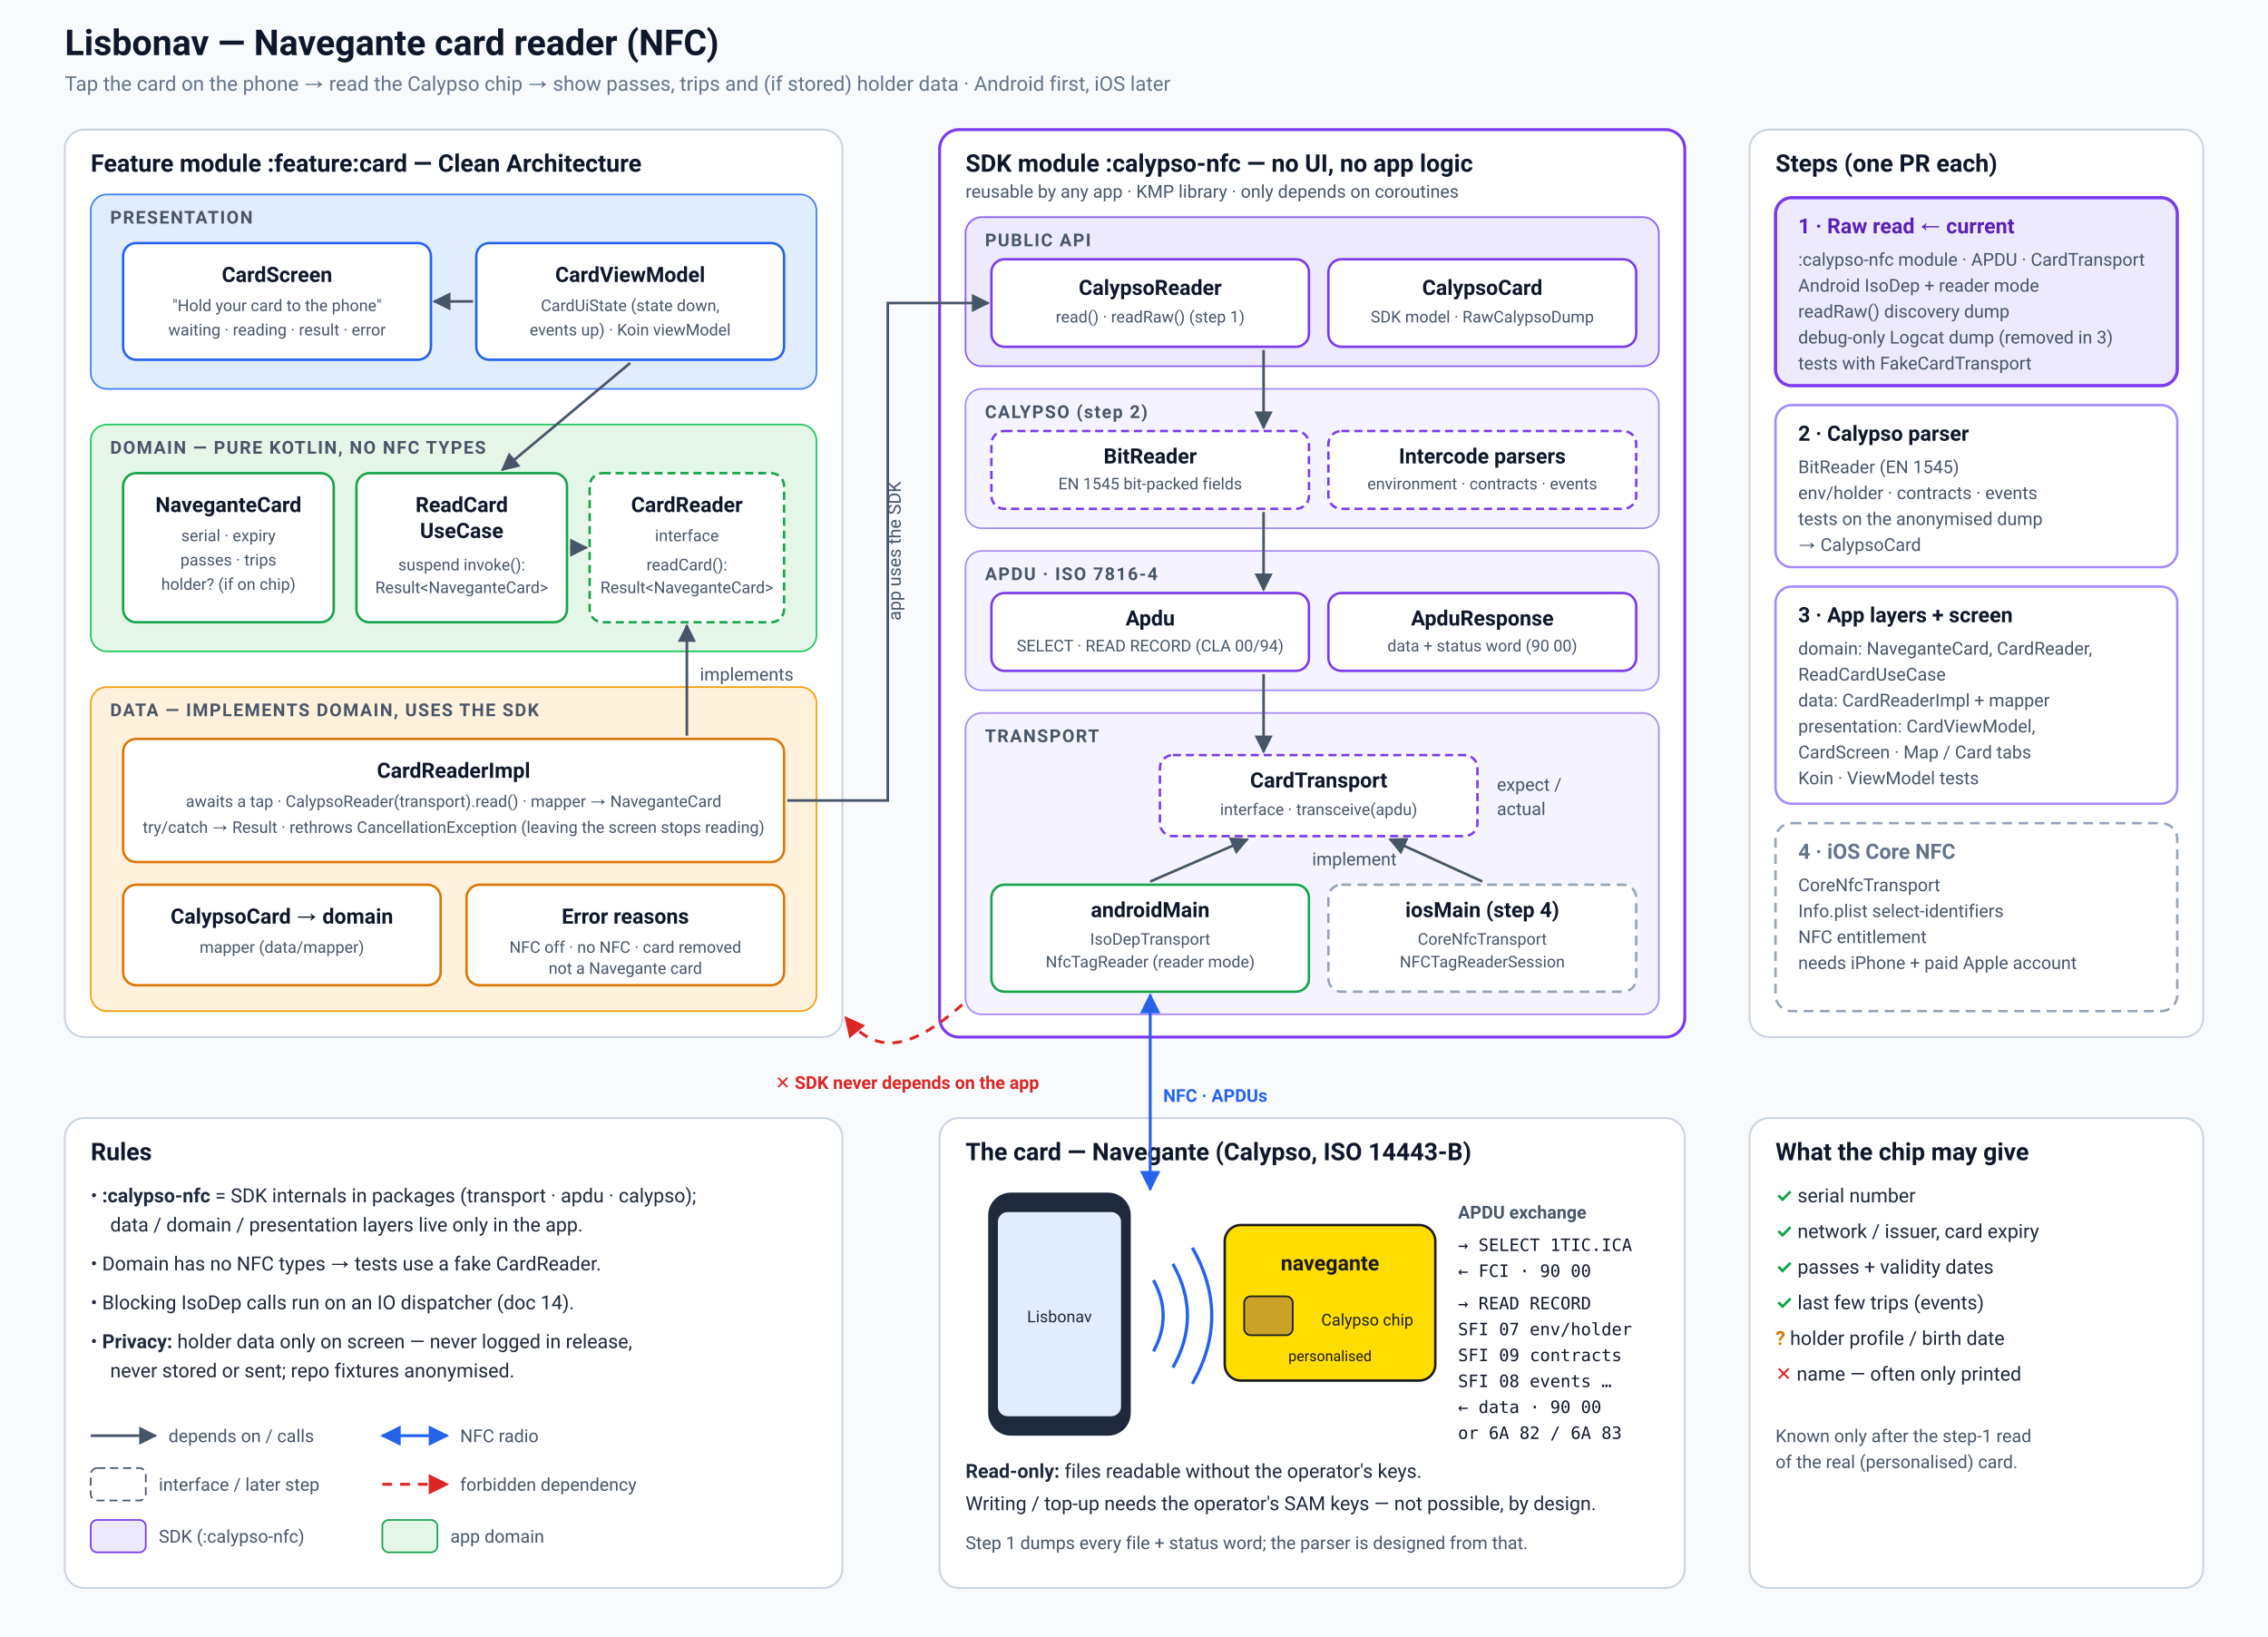
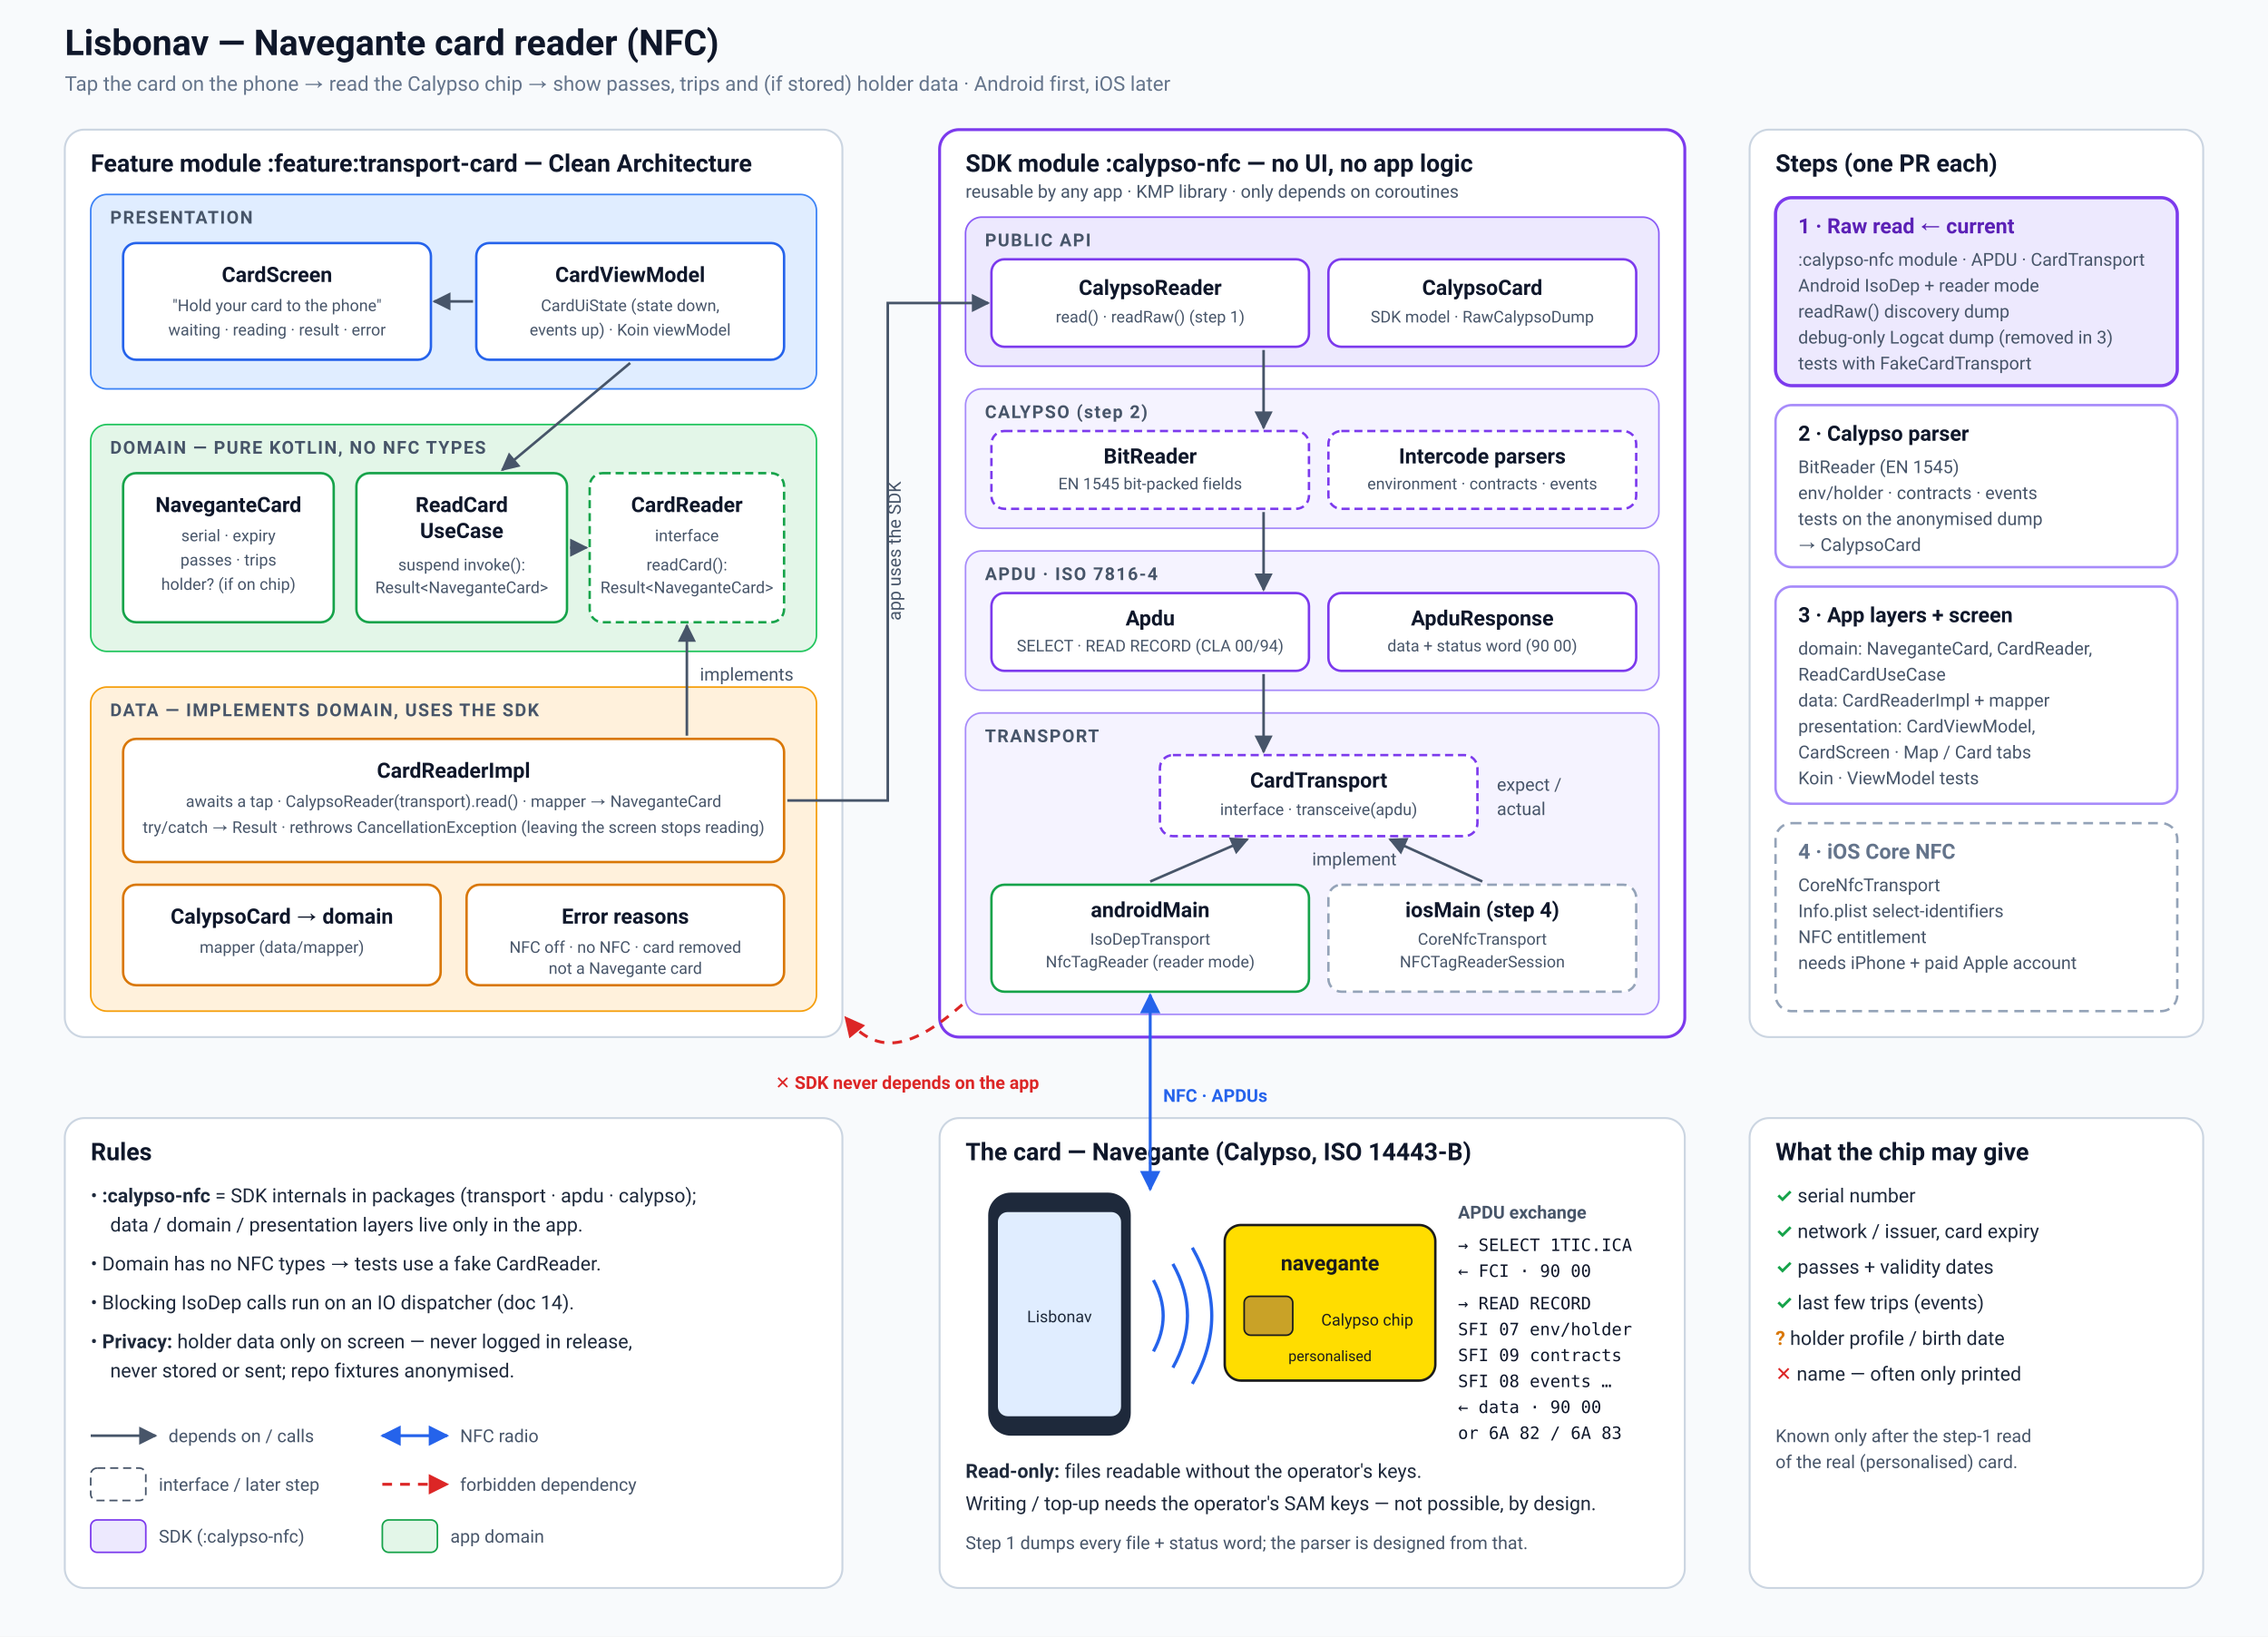
<svg xmlns="http://www.w3.org/2000/svg" viewBox="0 0 1400 1010" width="1400" height="1010" font-family="-apple-system, 'Segoe UI', Roboto, Helvetica, Arial, sans-serif">
  <defs>
    <marker id="arrow" viewBox="0 0 10 10" refX="9" refY="5" markerWidth="7" markerHeight="7" orient="auto-start-reverse">
      <path d="M0,0 L10,5 L0,10 z" fill="#475569" />
    </marker>
    <marker id="arrowBlue" viewBox="0 0 10 10" refX="9" refY="5" markerWidth="7" markerHeight="7" orient="auto-start-reverse">
      <path d="M0,0 L10,5 L0,10 z" fill="#2563EB" />
    </marker>
    <marker id="arrowRed" viewBox="0 0 10 10" refX="9" refY="5" markerWidth="7" markerHeight="7" orient="auto-start-reverse">
      <path d="M0,0 L10,5 L0,10 z" fill="#DC2626" />
    </marker>
    <style>
      .title { font-size: 22px; font-weight: 700; fill: #0F172A; }
      .sub { font-size: 12.5px; fill: #64748B; }
      .panelTitle { font-size: 15px; font-weight: 700; fill: #0F172A; }
      .band { font-size: 11px; font-weight: 700; letter-spacing: 0.8px; fill: #475569; }
      .box { font-size: 13px; font-weight: 700; fill: #0F172A; text-anchor: middle; }
      .boxsub { font-size: 10px; fill: #475569; text-anchor: middle; }
      .small { font-size: 11px; fill: #475569; }
      .note { font-size: 12px; fill: #1E293B; }
      .mono { font-family: Menlo, Consolas, monospace; font-size: 10.5px; fill: #0F172A; }
      .dep { stroke: #475569; stroke-width: 1.6; fill: none; marker-end: url(#arrow); }
      .nfc { stroke: #2563EB; stroke-width: 1.8; fill: none; marker-end: url(#arrowBlue); marker-start: url(#arrowBlue); }
      .panel { fill: #FFFFFF; stroke: #CBD5E1; stroke-width: 1.2; }
      .white { fill: #FFFFFF; stroke-width: 1.5; }
    </style>
  </defs>
  <rect width="1400" height="1010" fill="#F8FAFC" />
  <text x="40" y="34" class="title">Lisbonav — Navegante card reader (NFC)</text>
  <text x="40" y="56" class="sub">Tap the card on the phone → read the Calypso chip → show passes, trips and (if stored) holder data · Android first, iOS later</text>
  <rect x="40" y="80" width="480" height="560" rx="12" class="panel" />
-   <text x="56" y="106" class="panelTitle">Feature module  :feature:card  — Clean Architecture</text>
+   <text x="56" y="106" class="panelTitle">Feature module  :feature:transport-card  — Clean Architecture</text>
  <rect x="56" y="120" width="448" height="120" rx="10" fill="#E0EDFF" stroke="#3B82F6" />
  <text x="68" y="138" class="band">PRESENTATION</text>
  <rect x="76" y="150" width="190" height="72" rx="8" class="white" stroke="#2563EB" />
  <text x="171" y="174" class="box">CardScreen</text>
  <text x="171" y="192" class="boxsub">"Hold your card to the phone"</text>
  <text x="171" y="207" class="boxsub">waiting · reading · result · error</text>
  <rect x="294" y="150" width="190" height="72" rx="8" class="white" stroke="#2563EB" />
  <text x="389" y="174" class="box">CardViewModel</text>
  <text x="389" y="192" class="boxsub">CardUiState (state down,</text>
  <text x="389" y="207" class="boxsub">events up) · Koin viewModel</text>
  <path d="M292 186 L268 186" class="dep" />
  <rect x="56" y="262" width="448" height="140" rx="10" fill="#E3F6E8" stroke="#22C55E" />
  <text x="68" y="280" class="band">DOMAIN  —  PURE KOTLIN, NO NFC TYPES</text>
  <rect x="76" y="292" width="130" height="92" rx="8" class="white" stroke="#16A34A" />
  <text x="141" y="316" class="box">NaveganteCard</text>
  <text x="141" y="334" class="boxsub">serial · expiry</text>
  <text x="141" y="349" class="boxsub">passes · trips</text>
  <text x="141" y="364" class="boxsub">holder? (if on chip)</text>
  <rect x="220" y="292" width="130" height="92" rx="8" class="white" stroke="#16A34A" />
  <text x="285" y="316" class="box">ReadCard</text>
  <text x="285" y="332" class="box">UseCase</text>
  <text x="285" y="352" class="boxsub">suspend invoke():</text>
  <text x="285" y="366" class="boxsub">Result&lt;NaveganteCard&gt;</text>
  <rect x="364" y="292" width="120" height="92" rx="8" class="white" stroke="#16A34A" stroke-dasharray="5 3" />
  <text x="424" y="316" class="box">CardReader</text>
  <text x="424" y="334" class="boxsub">interface</text>
  <text x="424" y="352" class="boxsub">readCard():</text>
  <text x="424" y="366" class="boxsub">Result&lt;NaveganteCard&gt;</text>
  <path d="M389 224 L310 290" class="dep" />
  <path d="M352 338 L362 338" class="dep" />
  <rect x="56" y="424" width="448" height="200" rx="10" fill="#FFF1DC" stroke="#F59E0B" />
  <text x="68" y="442" class="band">DATA  —  IMPLEMENTS DOMAIN, USES THE SDK</text>
  <rect x="76" y="456" width="408" height="76" rx="8" class="white" stroke="#D97706" />
  <text x="280" y="480" class="box">CardReaderImpl</text>
  <text x="280" y="498" class="boxsub">awaits a tap · CalypsoReader(transport).read() · mapper → NaveganteCard</text>
  <text x="280" y="514" class="boxsub">try/catch → Result · rethrows CancellationException (leaving the screen stops reading)</text>
  <rect x="76" y="546" width="196" height="62" rx="8" class="white" stroke="#D97706" />
  <text x="174" y="570" class="box">CalypsoCard → domain</text>
  <text x="174" y="588" class="boxsub">mapper (data/mapper)</text>
  <rect x="288" y="546" width="196" height="62" rx="8" class="white" stroke="#D97706" />
  <text x="386" y="570" class="box">Error reasons</text>
  <text x="386" y="588" class="boxsub">NFC off · no NFC · card removed</text>
  <text x="386" y="601" class="boxsub">not a Navegante card</text>
  <path d="M424 454 L424 386" class="dep" />
  <text x="432" y="420" class="small">implements</text>
  <rect x="580" y="80" width="460" height="560" rx="12" fill="#FFFFFF" stroke="#7C3AED" stroke-width="1.8" />
  <text x="596" y="106" class="panelTitle">SDK module  :calypso-nfc  — no UI, no app logic</text>
  <text x="596" y="122" class="small">reusable by any app · KMP library · only depends on coroutines</text>
  <rect x="596" y="134" width="428" height="92" rx="10" fill="#EDE9FE" stroke="#8B5CF6" />
  <text x="608" y="152" class="band">PUBLIC API</text>
  <rect x="612" y="160" width="196" height="54" rx="8" class="white" stroke="#7C3AED" />
  <text x="710" y="182" class="box">CalypsoReader</text>
  <text x="710" y="199" class="boxsub">read() · readRaw() (step 1)</text>
  <rect x="820" y="160" width="190" height="54" rx="8" class="white" stroke="#7C3AED" />
  <text x="915" y="182" class="box">CalypsoCard</text>
  <text x="915" y="199" class="boxsub">SDK model · RawCalypsoDump</text>
  <rect x="596" y="240" width="428" height="86" rx="10" fill="#F5F3FF" stroke="#A78BFA" />
  <text x="608" y="258" class="band">CALYPSO  (step 2)</text>
  <rect x="612" y="266" width="196" height="48" rx="8" class="white" stroke="#7C3AED" stroke-dasharray="5 3" />
  <text x="710" y="286" class="box">BitReader</text>
  <text x="710" y="302" class="boxsub">EN 1545 bit-packed fields</text>
  <rect x="820" y="266" width="190" height="48" rx="8" class="white" stroke="#7C3AED" stroke-dasharray="5 3" />
  <text x="915" y="286" class="box">Intercode parsers</text>
  <text x="915" y="302" class="boxsub">environment · contracts · events</text>
  <rect x="596" y="340" width="428" height="86" rx="10" fill="#F5F3FF" stroke="#A78BFA" />
  <text x="608" y="358" class="band">APDU · ISO 7816-4</text>
  <rect x="612" y="366" width="196" height="48" rx="8" class="white" stroke="#7C3AED" />
  <text x="710" y="386" class="box">Apdu</text>
  <text x="710" y="402" class="boxsub">SELECT · READ RECORD (CLA 00/94)</text>
  <rect x="820" y="366" width="190" height="48" rx="8" class="white" stroke="#7C3AED" />
  <text x="915" y="386" class="box">ApduResponse</text>
  <text x="915" y="402" class="boxsub">data + status word (90 00)</text>
  <rect x="596" y="440" width="428" height="186" rx="10" fill="#F5F3FF" stroke="#A78BFA" />
  <text x="608" y="458" class="band">TRANSPORT</text>
  <text x="924" y="488" class="small">expect /</text>
  <text x="924" y="503" class="small">actual</text>
  <rect x="716" y="466" width="196" height="50" rx="8" class="white" stroke="#7C3AED" stroke-dasharray="5 3" />
  <text x="814" y="486" class="box">CardTransport</text>
  <text x="814" y="503" class="boxsub">interface · transceive(apdu)</text>
  <rect x="612" y="546" width="196" height="66" rx="8" class="white" stroke="#16A34A" />
  <text x="710" y="566" class="box">androidMain</text>
  <text x="710" y="583" class="boxsub">IsoDepTransport</text>
  <text x="710" y="597" class="boxsub">NfcTagReader (reader mode)</text>
  <rect x="820" y="546" width="190" height="66" rx="8" fill="#FFFFFF" stroke="#94A3B8" stroke-width="1.5" stroke-dasharray="6 4" />
  <text x="915" y="566" class="box" fill="#64748B">iosMain  (step 4)</text>
  <text x="915" y="583" class="boxsub">CoreNfcTransport</text>
  <text x="915" y="597" class="boxsub">NFCTagReaderSession</text>
  <path d="M710 544 L770 518" class="dep" />
  <path d="M915 544 L858 518" class="dep" />
  <text x="836" y="534" class="small" text-anchor="middle">implement</text>
  <path d="M780 216 L780 264" class="dep" />
  <path d="M780 316 L780 364" class="dep" />
  <path d="M780 416 L780 464" class="dep" />
  <path d="M486 494 H548 V187 H610" class="dep" stroke-width="2" />
  <text x="556" y="340" class="small" transform="rotate(-90 556 340)" text-anchor="middle">app uses the SDK</text>
  <path d="M594 620 C560 650 540 650 522 628" stroke="#DC2626" stroke-width="1.8" stroke-dasharray="6 5" fill="none" marker-end="url(#arrowRed)" />
  <text x="560" y="672" font-size="11" font-weight="700" fill="#DC2626" text-anchor="middle">✕ SDK never depends on the app</text>
  <rect x="580" y="690" width="460" height="290" rx="12" class="panel" />
  <text x="596" y="716" class="panelTitle">The card — Navegante (Calypso, ISO 14443-B)</text>
  <rect x="610" y="736" width="88" height="150" rx="14" fill="#1E293B" />
  <rect x="616" y="748" width="76" height="126" rx="6" fill="#E0EDFF" />
  <text x="654" y="816" font-size="10" fill="#1E293B" text-anchor="middle">Lisbonav</text>
  <path d="M712 790 q12 22 0 44" stroke="#2563EB" stroke-width="2" fill="none" />
  <path d="M724 780 q18 32 0 64" stroke="#2563EB" stroke-width="2" fill="none" />
  <path d="M736 770 q24 42 0 84" stroke="#2563EB" stroke-width="2" fill="none" />
  <rect x="756" y="756" width="130" height="96" rx="10" fill="#FFDD00" stroke="#1C1C1C" stroke-width="1.5" />
  <text x="821" y="784" font-size="13" font-weight="700" fill="#1C1C1C" text-anchor="middle">navegante</text>
  <rect x="768" y="800" width="30" height="24" rx="4" fill="#C9A227" stroke="#1C1C1C" />
  <text x="844" y="818" font-size="10" fill="#1C1C1C" text-anchor="middle">Calypso chip</text>
  <text x="821" y="840" font-size="9" fill="#1C1C1C" text-anchor="middle">personalised</text>
  <text x="900" y="752" class="small" font-weight="700">APDU exchange</text>
  <text x="900" y="772" class="mono">→ SELECT 1TIC.ICA</text>
  <text x="900" y="788" class="mono">← FCI · 90 00</text>
  <text x="900" y="808" class="mono">→ READ RECORD</text>
  <text x="900" y="824" class="mono">  SFI 07 env/holder</text>
  <text x="900" y="840" class="mono">  SFI 09 contracts</text>
  <text x="900" y="856" class="mono">  SFI 08 events …</text>
  <text x="900" y="872" class="mono">← data · 90 00</text>
  <text x="900" y="888" class="mono">  or 6A 82 / 6A 83</text>
  <text x="596" y="912" class="note">
    <tspan font-weight="700">Read-only:</tspan> files readable without the operator's keys.</text>
  <text x="596" y="932" class="note">Writing / top-up needs the operator's SAM keys — not possible, by design.</text>
  <text x="596" y="956" class="small">Step 1 dumps every file + status word; the parser is designed from that.</text>
  <path d="M710 614 L710 734" class="nfc" />
  <text x="718" y="680" font-size="11" font-weight="700" fill="#2563EB">NFC · APDUs</text>
  <rect x="1080" y="80" width="280" height="560" rx="12" class="panel" />
  <text x="1096" y="106" class="panelTitle">Steps (one PR each)</text>
  <rect x="1096" y="122" width="248" height="116" rx="10" fill="#EDE9FE" stroke="#7C3AED" stroke-width="2" />
  <text x="1110" y="144" font-size="13" font-weight="700" fill="#5B21B6">1 · Raw read  ← current</text>
  <text x="1110" y="164" class="small">:calypso-nfc module · APDU · CardTransport</text>
  <text x="1110" y="180" class="small">Android IsoDep + reader mode</text>
  <text x="1110" y="196" class="small">readRaw() discovery dump</text>
  <text x="1110" y="212" class="small">debug-only Logcat dump (removed in 3)</text>
  <text x="1110" y="228" class="small">tests with FakeCardTransport</text>
  <rect x="1096" y="250" width="248" height="100" rx="10" fill="#FFFFFF" stroke="#A78BFA" stroke-width="1.5" />
  <text x="1110" y="272" font-size="13" font-weight="700" fill="#0F172A">2 · Calypso parser</text>
  <text x="1110" y="292" class="small">BitReader (EN 1545)</text>
  <text x="1110" y="308" class="small">env/holder · contracts · events</text>
  <text x="1110" y="324" class="small">tests on the anonymised dump</text>
  <text x="1110" y="340" class="small">→ CalypsoCard</text>
  <rect x="1096" y="362" width="248" height="134" rx="10" fill="#FFFFFF" stroke="#A78BFA" stroke-width="1.5" />
  <text x="1110" y="384" font-size="13" font-weight="700" fill="#0F172A">3 · App layers + screen</text>
  <text x="1110" y="404" class="small">domain: NaveganteCard, CardReader,</text>
  <text x="1110" y="420" class="small">  ReadCardUseCase</text>
  <text x="1110" y="436" class="small">data: CardReaderImpl + mapper</text>
  <text x="1110" y="452" class="small">presentation: CardViewModel,</text>
  <text x="1110" y="468" class="small">  CardScreen · Map / Card tabs</text>
  <text x="1110" y="484" class="small">Koin · ViewModel tests</text>
  <rect x="1096" y="508" width="248" height="116" rx="10" fill="#FFFFFF" stroke="#94A3B8" stroke-width="1.5" stroke-dasharray="6 4" />
  <text x="1110" y="530" font-size="13" font-weight="700" fill="#64748B">4 · iOS Core NFC</text>
  <text x="1110" y="550" class="small">CoreNfcTransport</text>
  <text x="1110" y="566" class="small">Info.plist select-identifiers</text>
  <text x="1110" y="582" class="small">NFC entitlement</text>
  <text x="1110" y="598" class="small">needs iPhone + paid Apple account</text>
  <rect x="40" y="690" width="480" height="290" rx="12" class="panel" />
  <text x="56" y="716" class="panelTitle">Rules</text>
  <text x="56" y="742" class="note">• <tspan font-weight="700">:calypso-nfc</tspan> = SDK internals in packages (transport · apdu · calypso);</text>
  <text x="68" y="760" class="note">data / domain / presentation layers live only in the app.</text>
  <text x="56" y="784" class="note">• Domain has no NFC types → tests use a fake CardReader.</text>
  <text x="56" y="808" class="note">• Blocking IsoDep calls run on an IO dispatcher (doc 14).</text>
  <text x="56" y="832" class="note">• <tspan font-weight="700">Privacy:</tspan> holder data only on screen — never logged in release,</text>
  <text x="68" y="850" class="note">never stored or sent; repo fixtures anonymised.</text>
  <line x1="56" y1="886" x2="96" y2="886" class="dep" />
  <text x="104" y="890" class="small">depends on / calls</text>
  <line x1="236" y1="886" x2="276" y2="886" class="nfc" />
  <text x="284" y="890" class="small">NFC radio</text>
  <rect x="56" y="906" width="34" height="20" rx="4" fill="#FFFFFF" stroke="#475569" stroke-dasharray="5 3" />
  <text x="98" y="920" class="small">interface / later step</text>
  <line x1="236" y1="916" x2="276" y2="916" stroke="#DC2626" stroke-width="1.8" stroke-dasharray="6 5" marker-end="url(#arrowRed)" />
  <text x="284" y="920" class="small">forbidden dependency</text>
  <rect x="56" y="938" width="34" height="20" rx="4" fill="#EDE9FE" stroke="#7C3AED" />
  <text x="98" y="952" class="small">SDK (:calypso-nfc)</text>
  <rect x="236" y="938" width="34" height="20" rx="4" fill="#E3F6E8" stroke="#16A34A" />
  <text x="278" y="952" class="small">app domain</text>
  <rect x="1080" y="690" width="280" height="290" rx="12" class="panel" />
  <text x="1096" y="716" class="panelTitle">What the chip may give</text>
  <text x="1096" y="742" class="note">
    <tspan fill="#16A34A" font-weight="700">✓</tspan> serial number</text>
  <text x="1096" y="764" class="note">
    <tspan fill="#16A34A" font-weight="700">✓</tspan> network / issuer, card expiry</text>
  <text x="1096" y="786" class="note">
    <tspan fill="#16A34A" font-weight="700">✓</tspan> passes + validity dates</text>
  <text x="1096" y="808" class="note">
    <tspan fill="#16A34A" font-weight="700">✓</tspan> last few trips (events)</text>
  <text x="1096" y="830" class="note">
    <tspan fill="#D97706" font-weight="700">?</tspan> holder profile / birth date</text>
  <text x="1096" y="852" class="note">
    <tspan fill="#DC2626" font-weight="700">✕</tspan> name — often only printed</text>
  <text x="1096" y="890" class="small">Known only after the step-1 read</text>
  <text x="1096" y="906" class="small">of the real (personalised) card.</text>
</svg>
